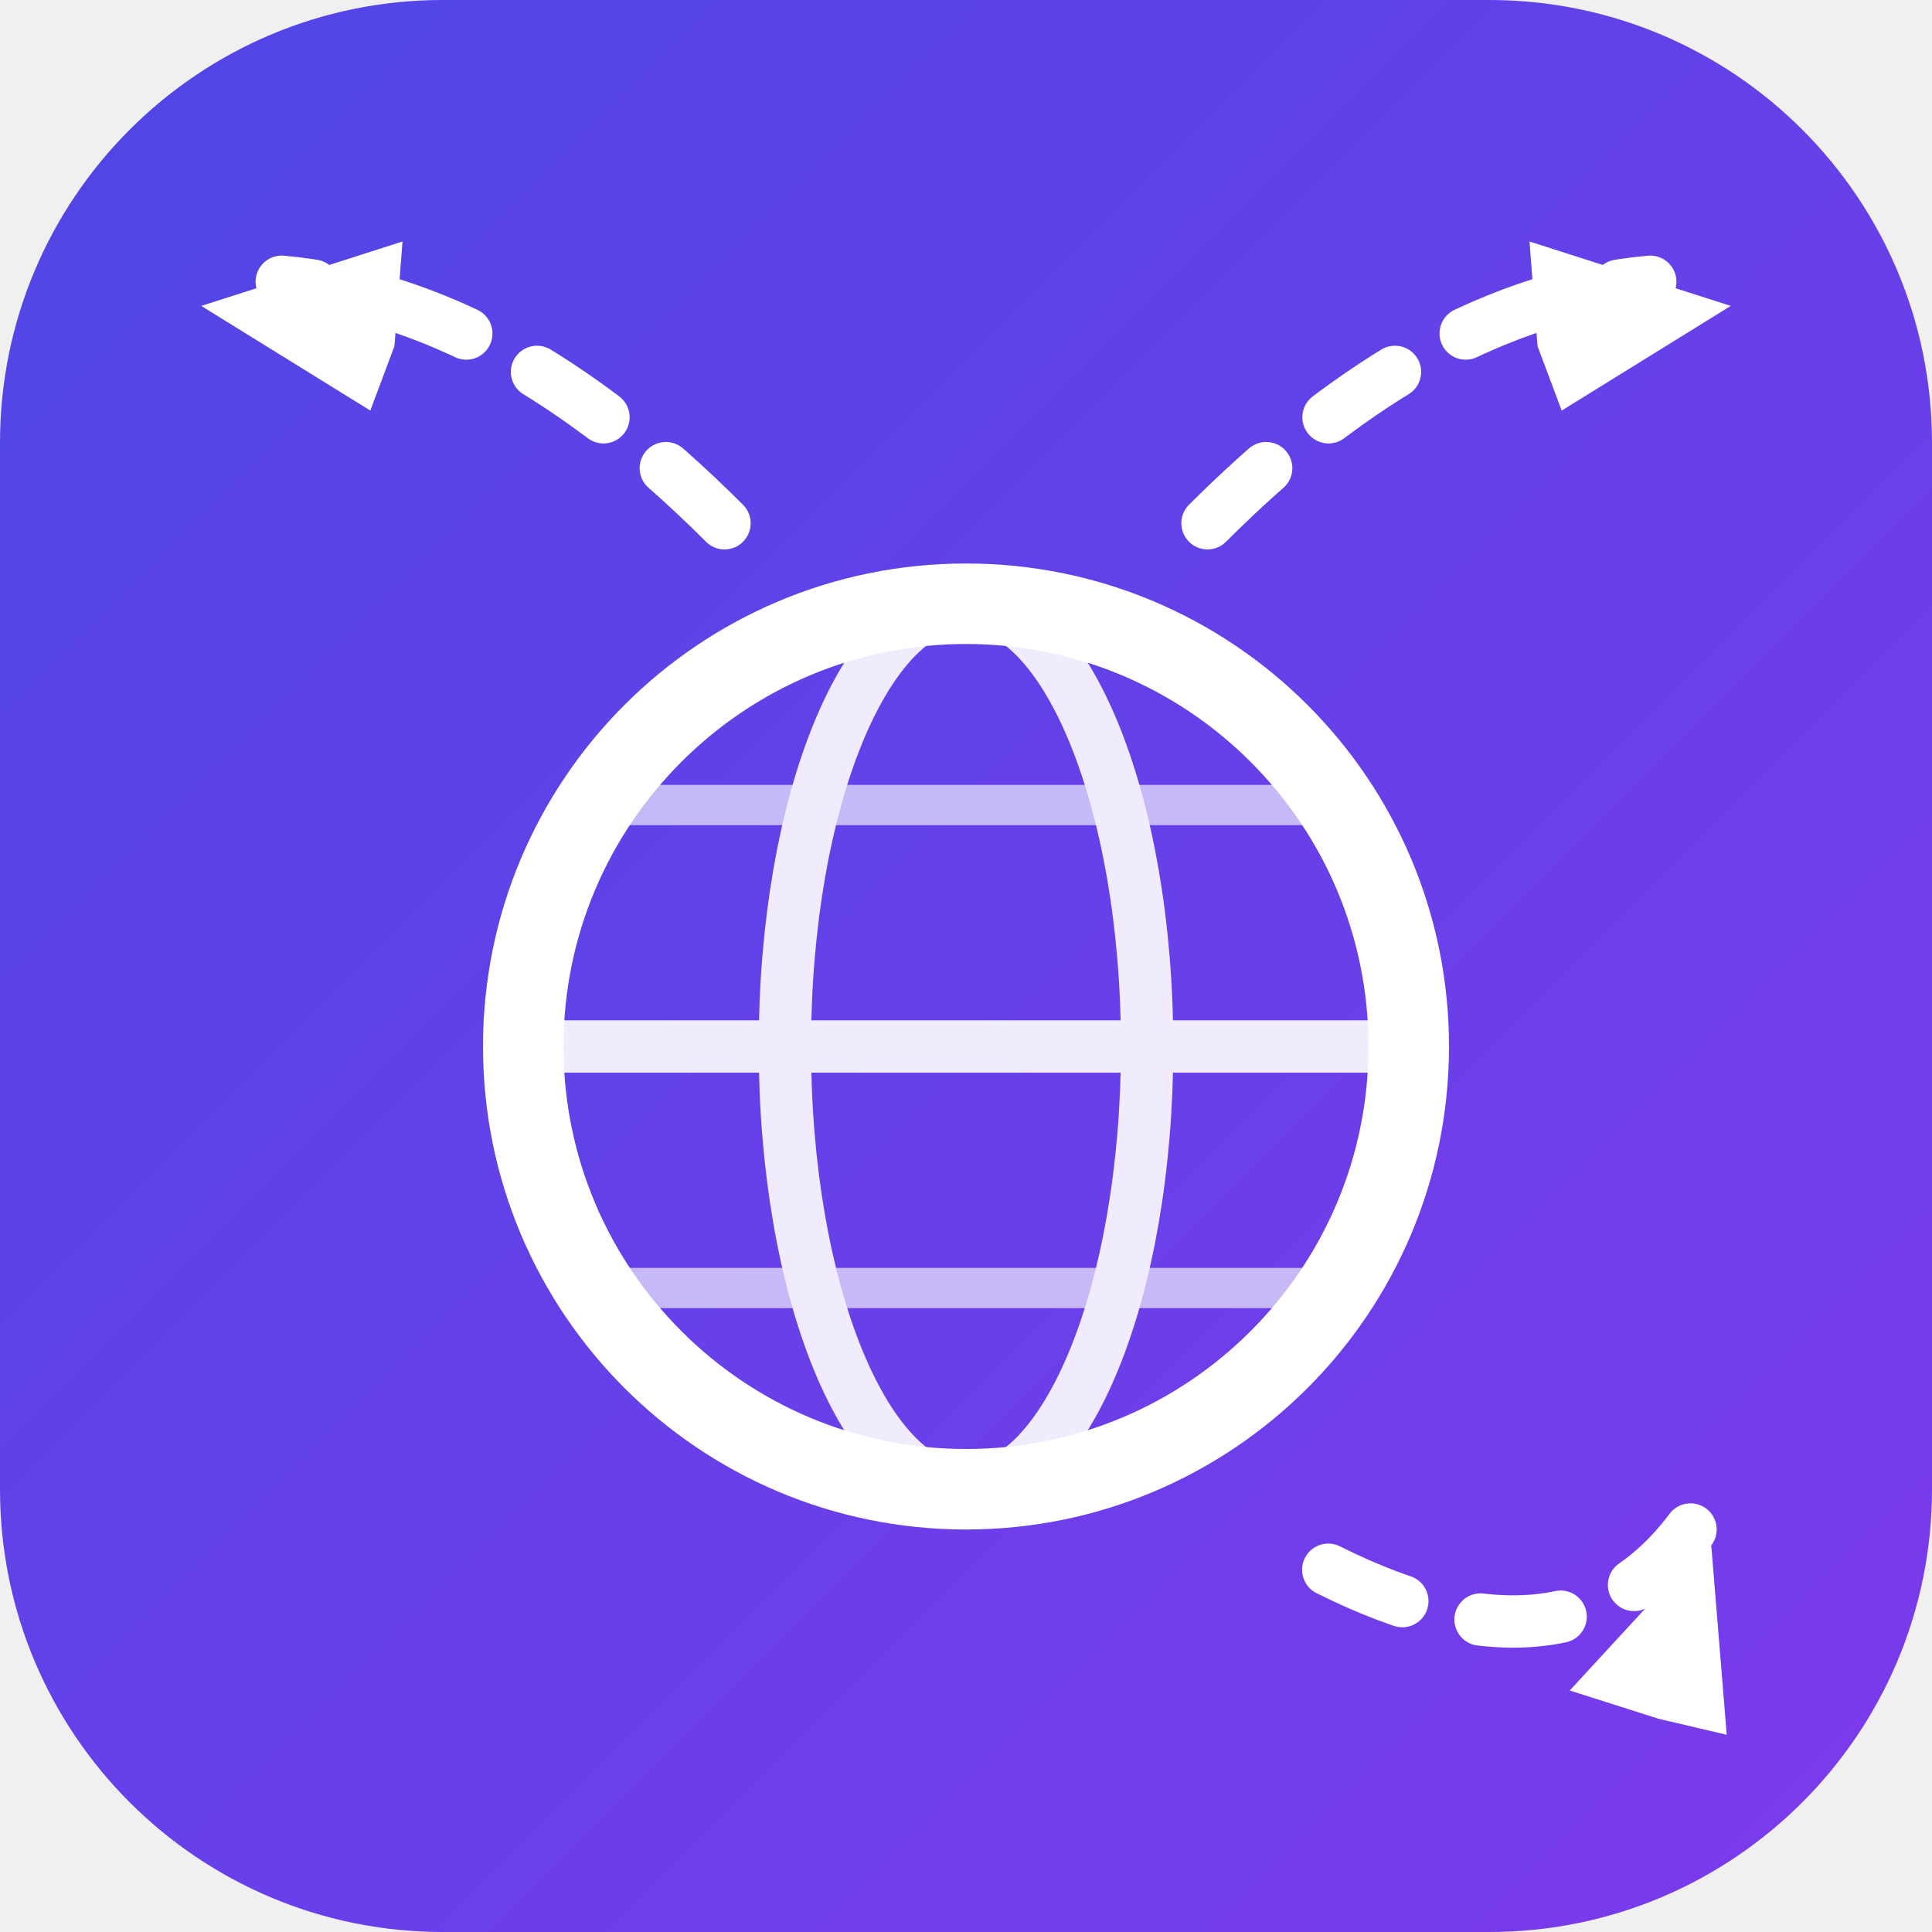
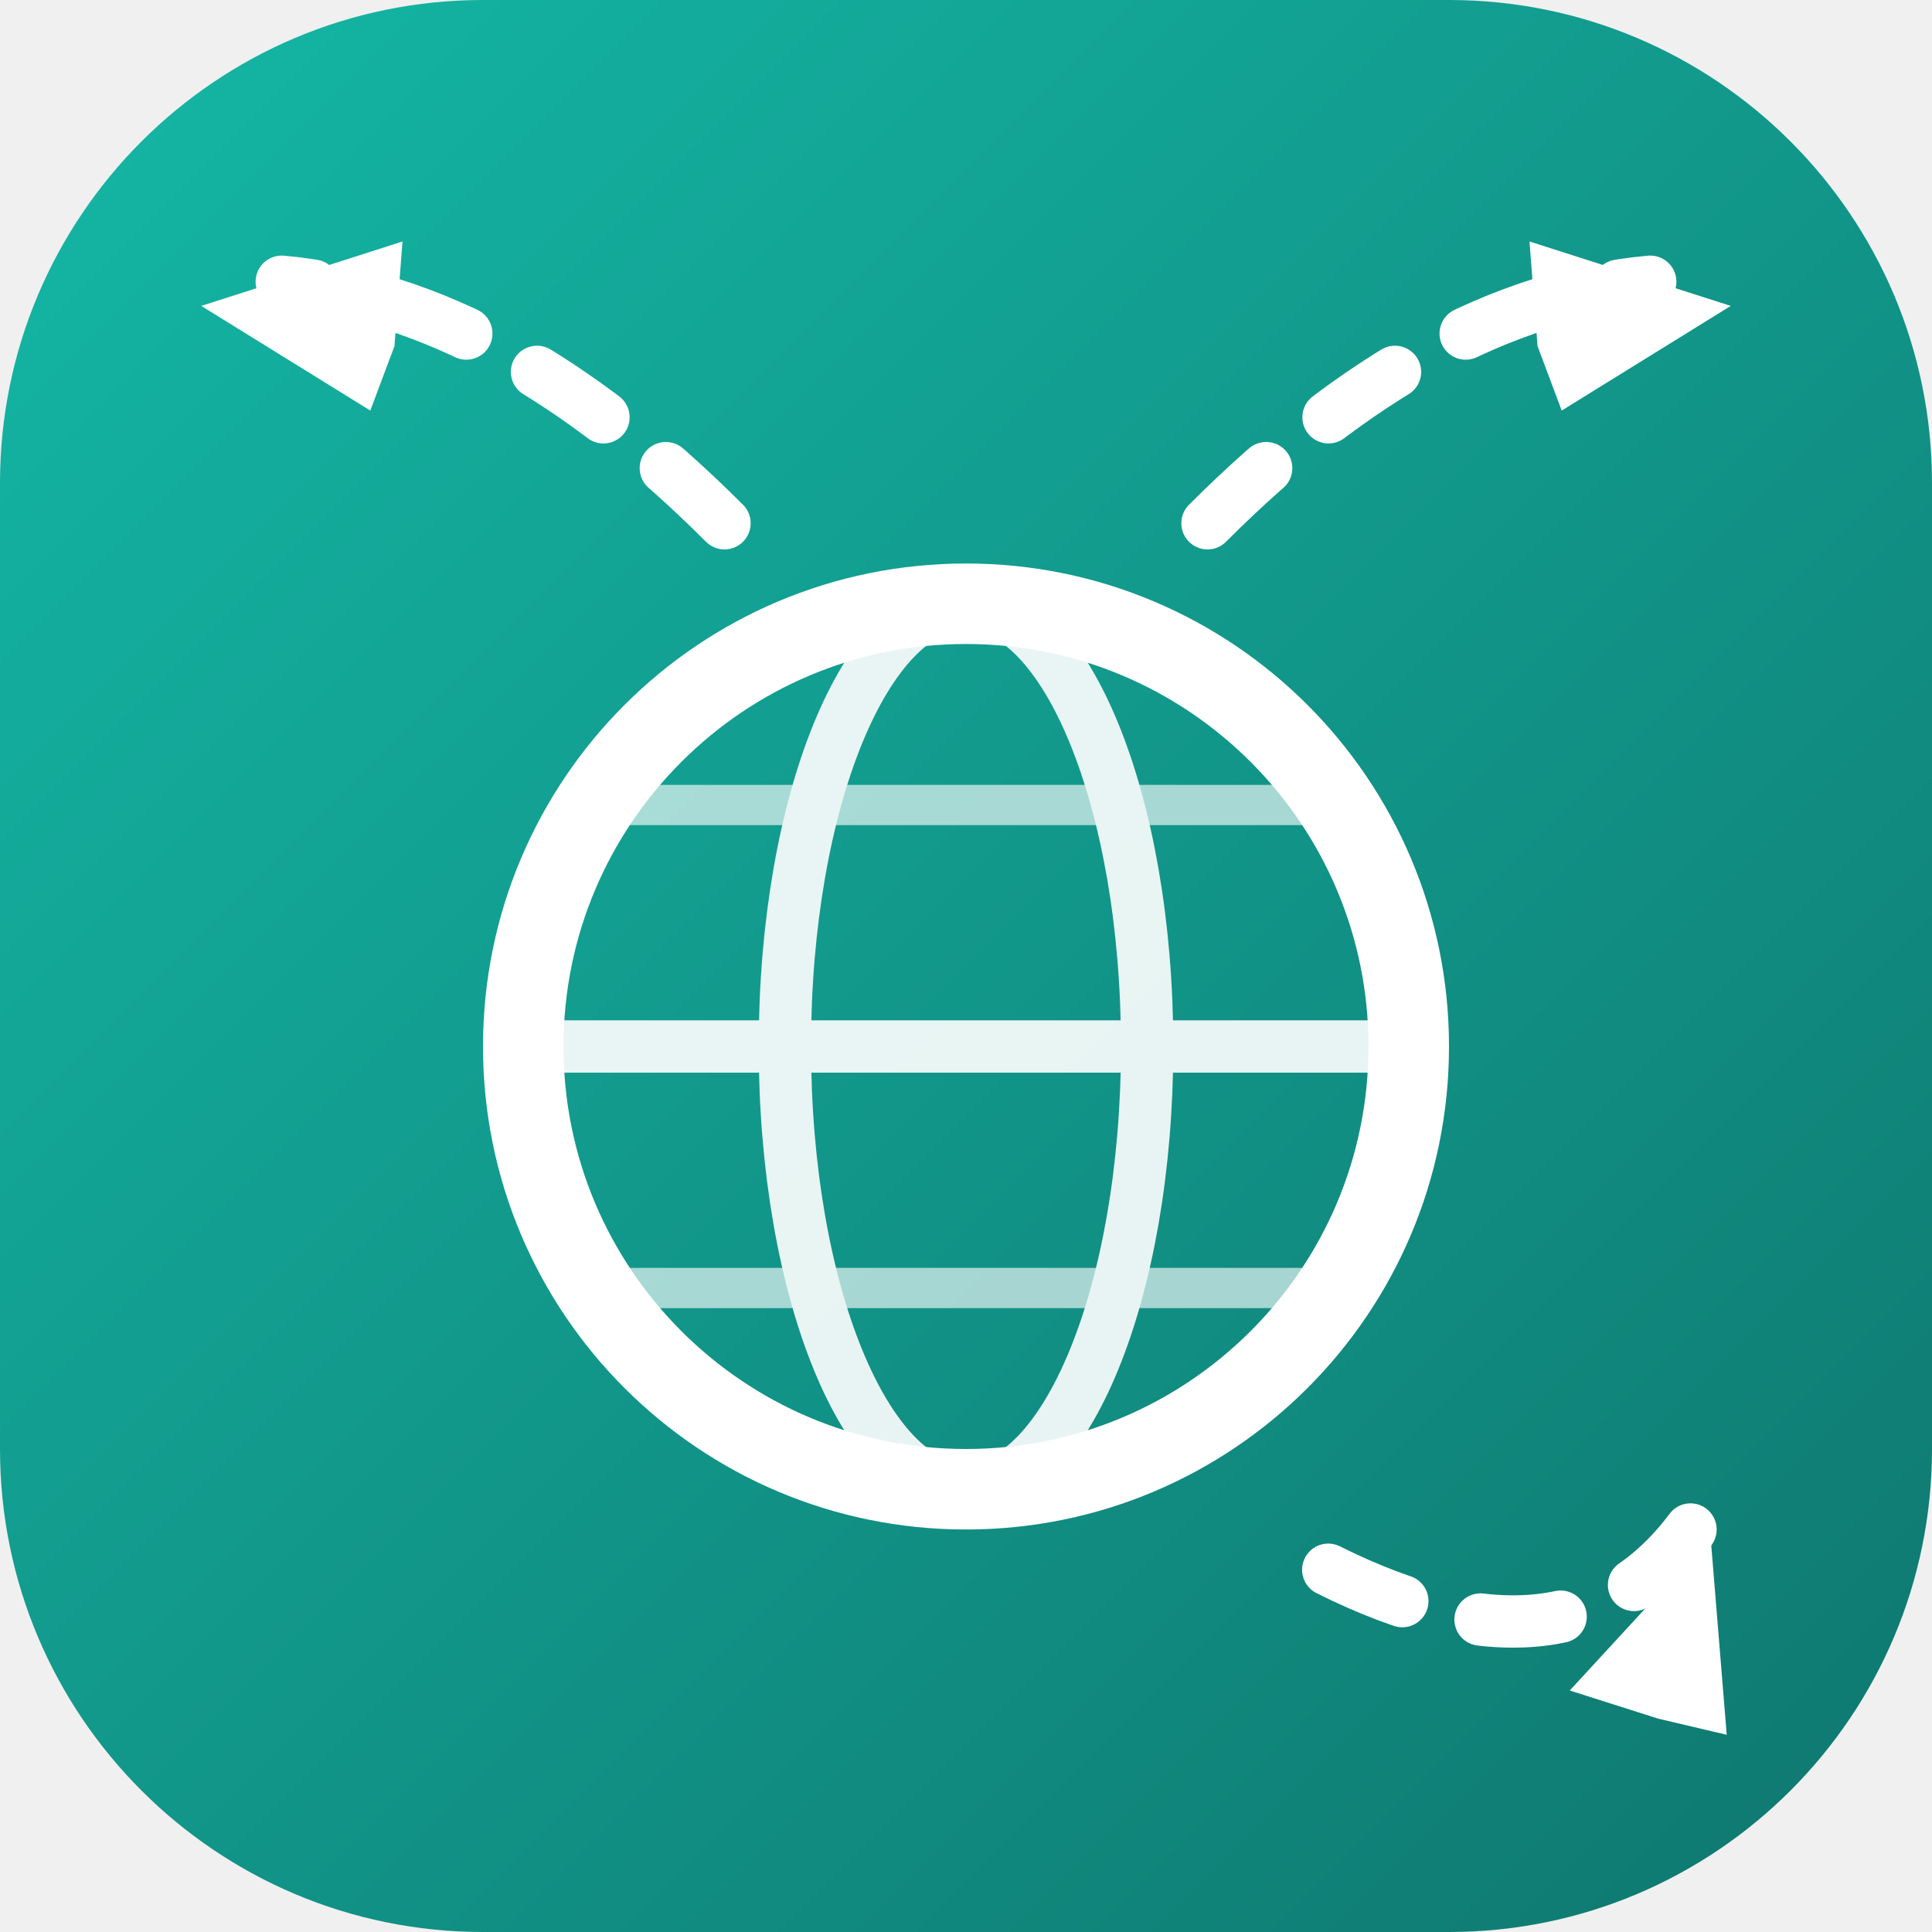
<svg xmlns="http://www.w3.org/2000/svg" viewBox="0 0 48 48">
  <defs>
    <linearGradient id="g" x1="0" y1="0" x2="1" y2="1">
-       <stop offset="0" stop-color="#4f46e5" />
-       <stop offset="1" stop-color="#7c3aed" />
+       <stop offset="0" stop-color="#14b8a6" />
+       <stop offset="1" stop-color="#0f766e" />
    </linearGradient>
  </defs>
-   <rect width="48" height="48" rx="11" fill="url(#g)" />
+   <rect width="48" height="48" rx="12" fill="url(#g)" />
  <g fill="none" stroke="#fff" stroke-width="2">
    <circle cx="24" cy="26" r="11" />
  </g>
  <g fill="none" stroke="#fff" stroke-width="1.3" opacity="0.9">
    <ellipse cx="24" cy="26" rx="4.5" ry="11" />
    <line x1="13" y1="26" x2="35" y2="26" />
    <path d="M15.5 20 H32.5" stroke-width="1" opacity="0.7" />
    <path d="M15.5 32 H32.5" stroke-width="1" opacity="0.7" />
  </g>
  <g fill="#fff">
    <path d="M38 6 l5 1.6 -4.2 2.6 -0.6 -1.6 z" />
    <path d="M10 6 l-5 1.6 4.2 2.6 0.6 -1.6 z" />
    <path d="M39 42 l3.5 -3.8 0.4 4.9 -1.7 -0.4 z" />
  </g>
  <g fill="none" stroke="#fff" stroke-width="1.3" stroke-dasharray="2 2" stroke-linecap="round">
    <path d="M30 13 q5.5 -5.5 11 -6" />
    <path d="M18 13 q-5.5 -5.5 -11 -6" />
    <path d="M33 39 q6 3 9 -1" />
  </g>
</svg>
